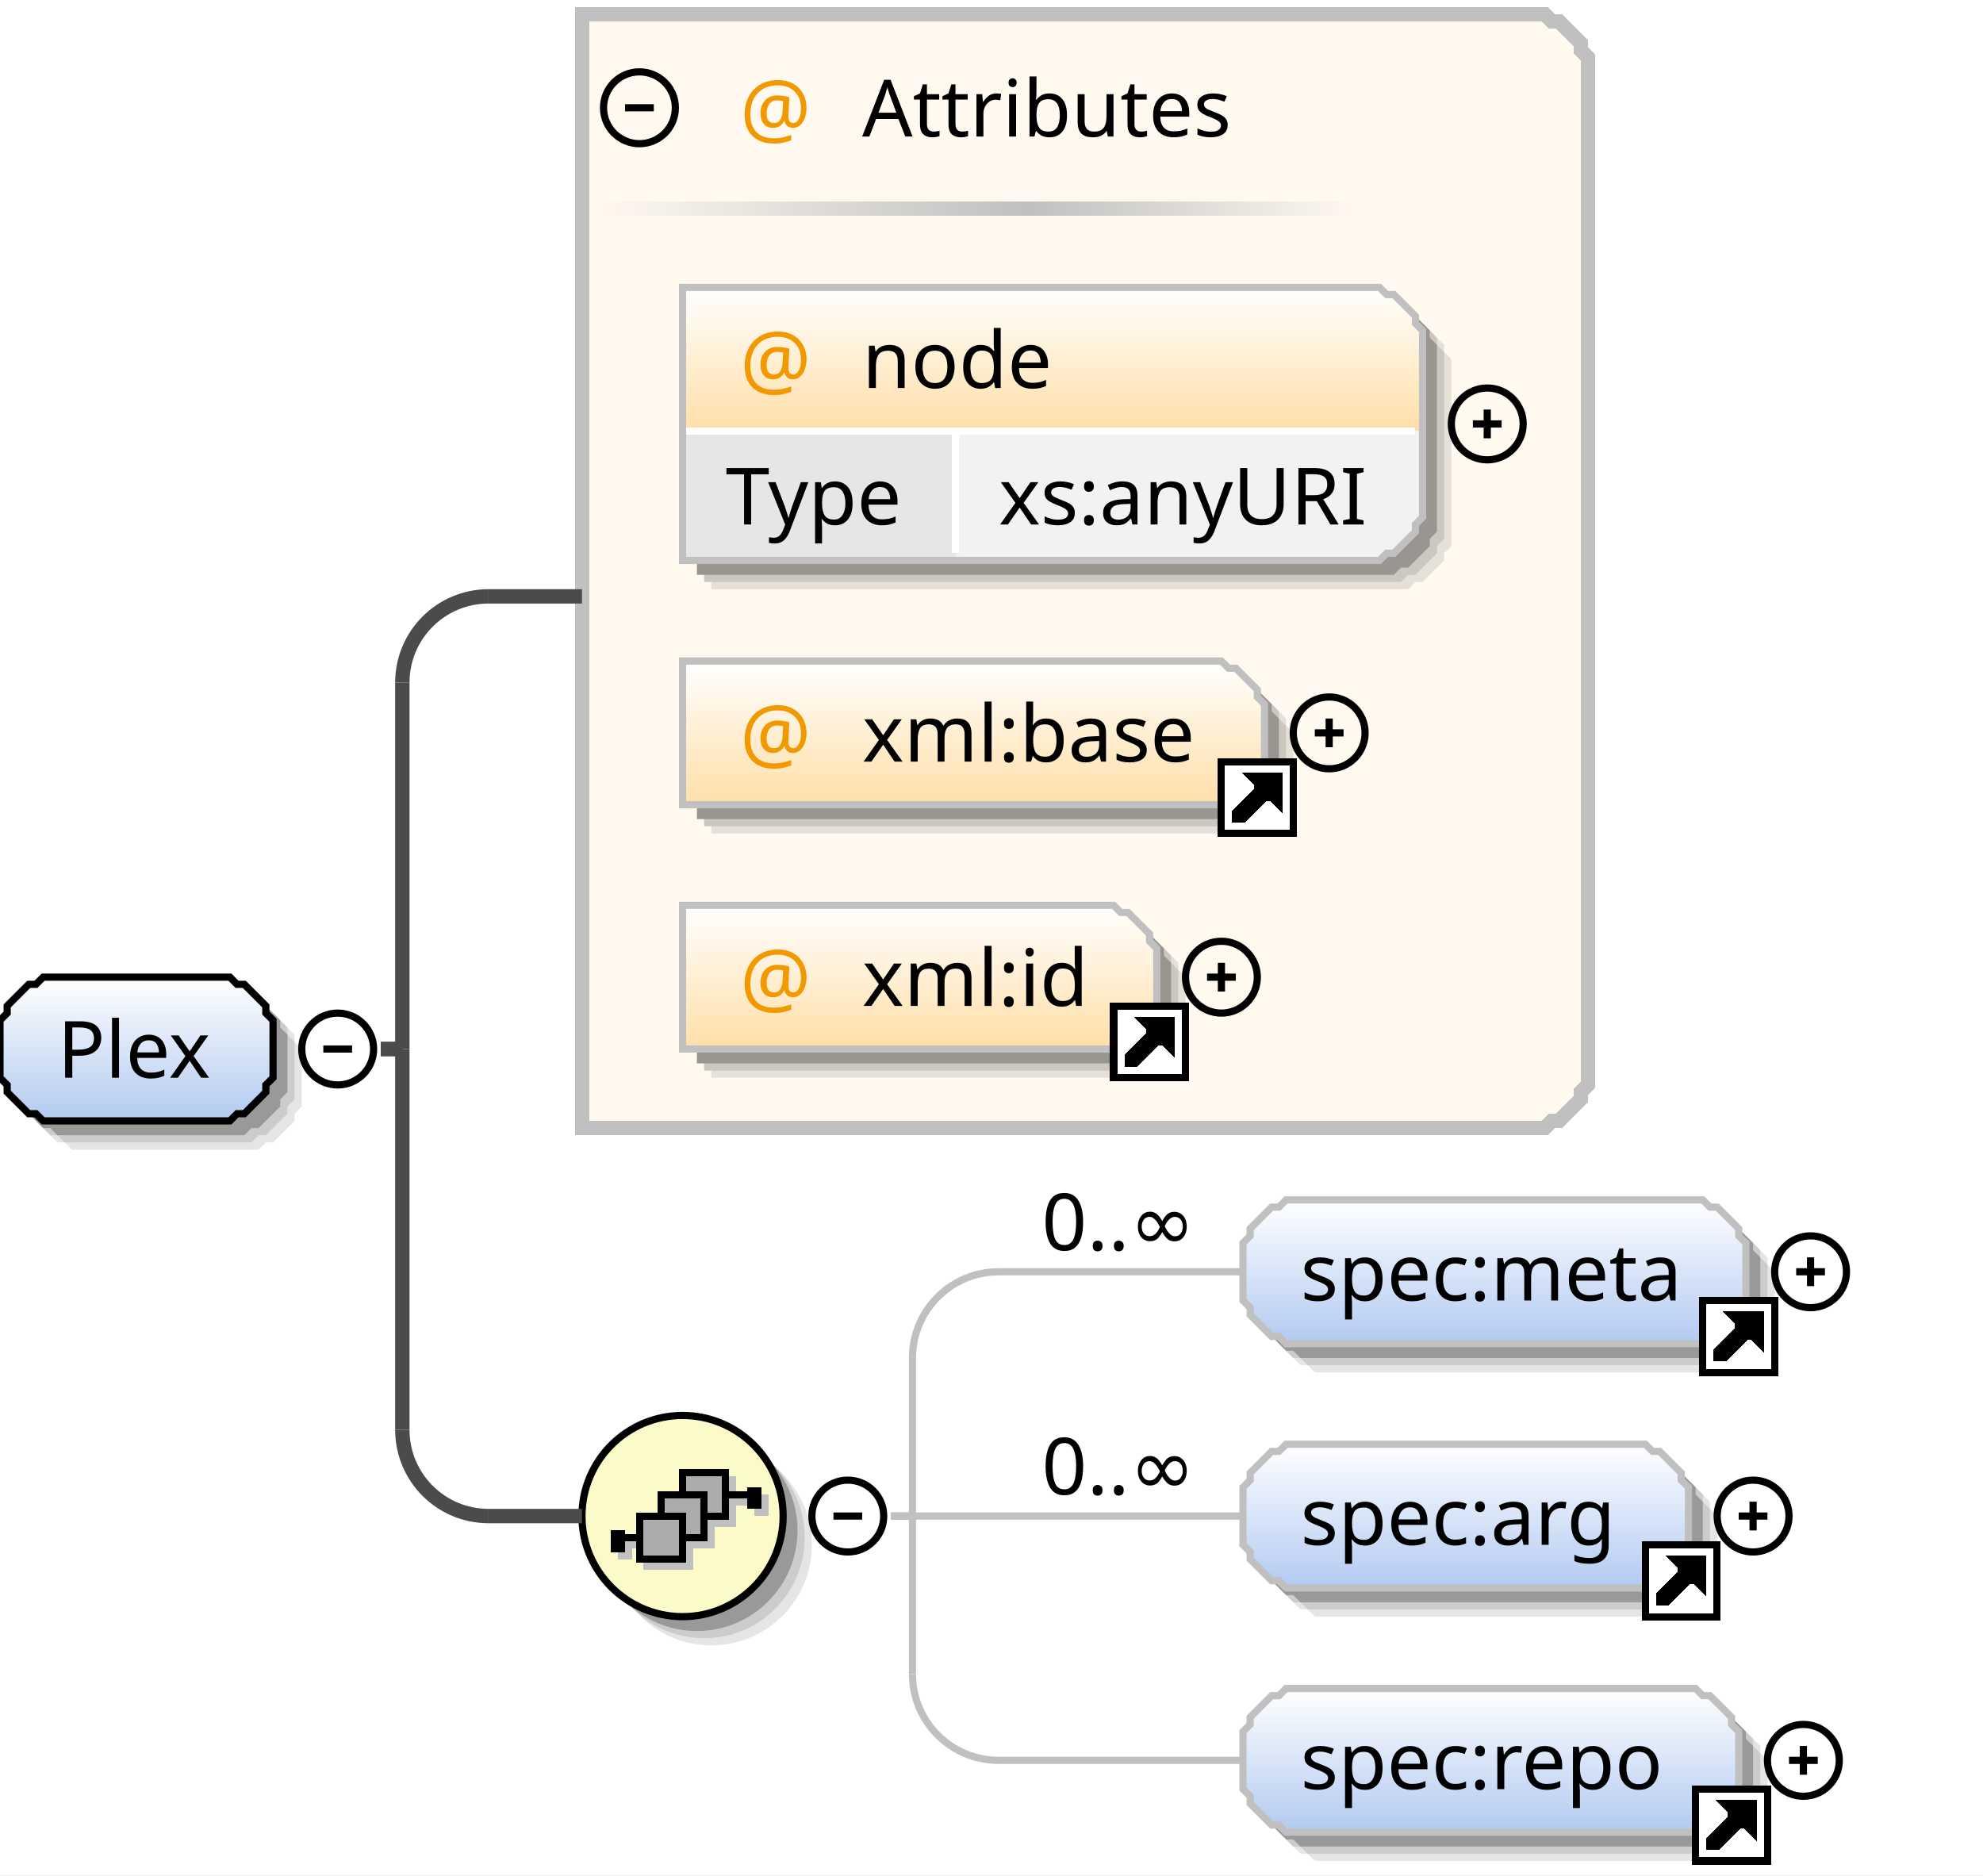
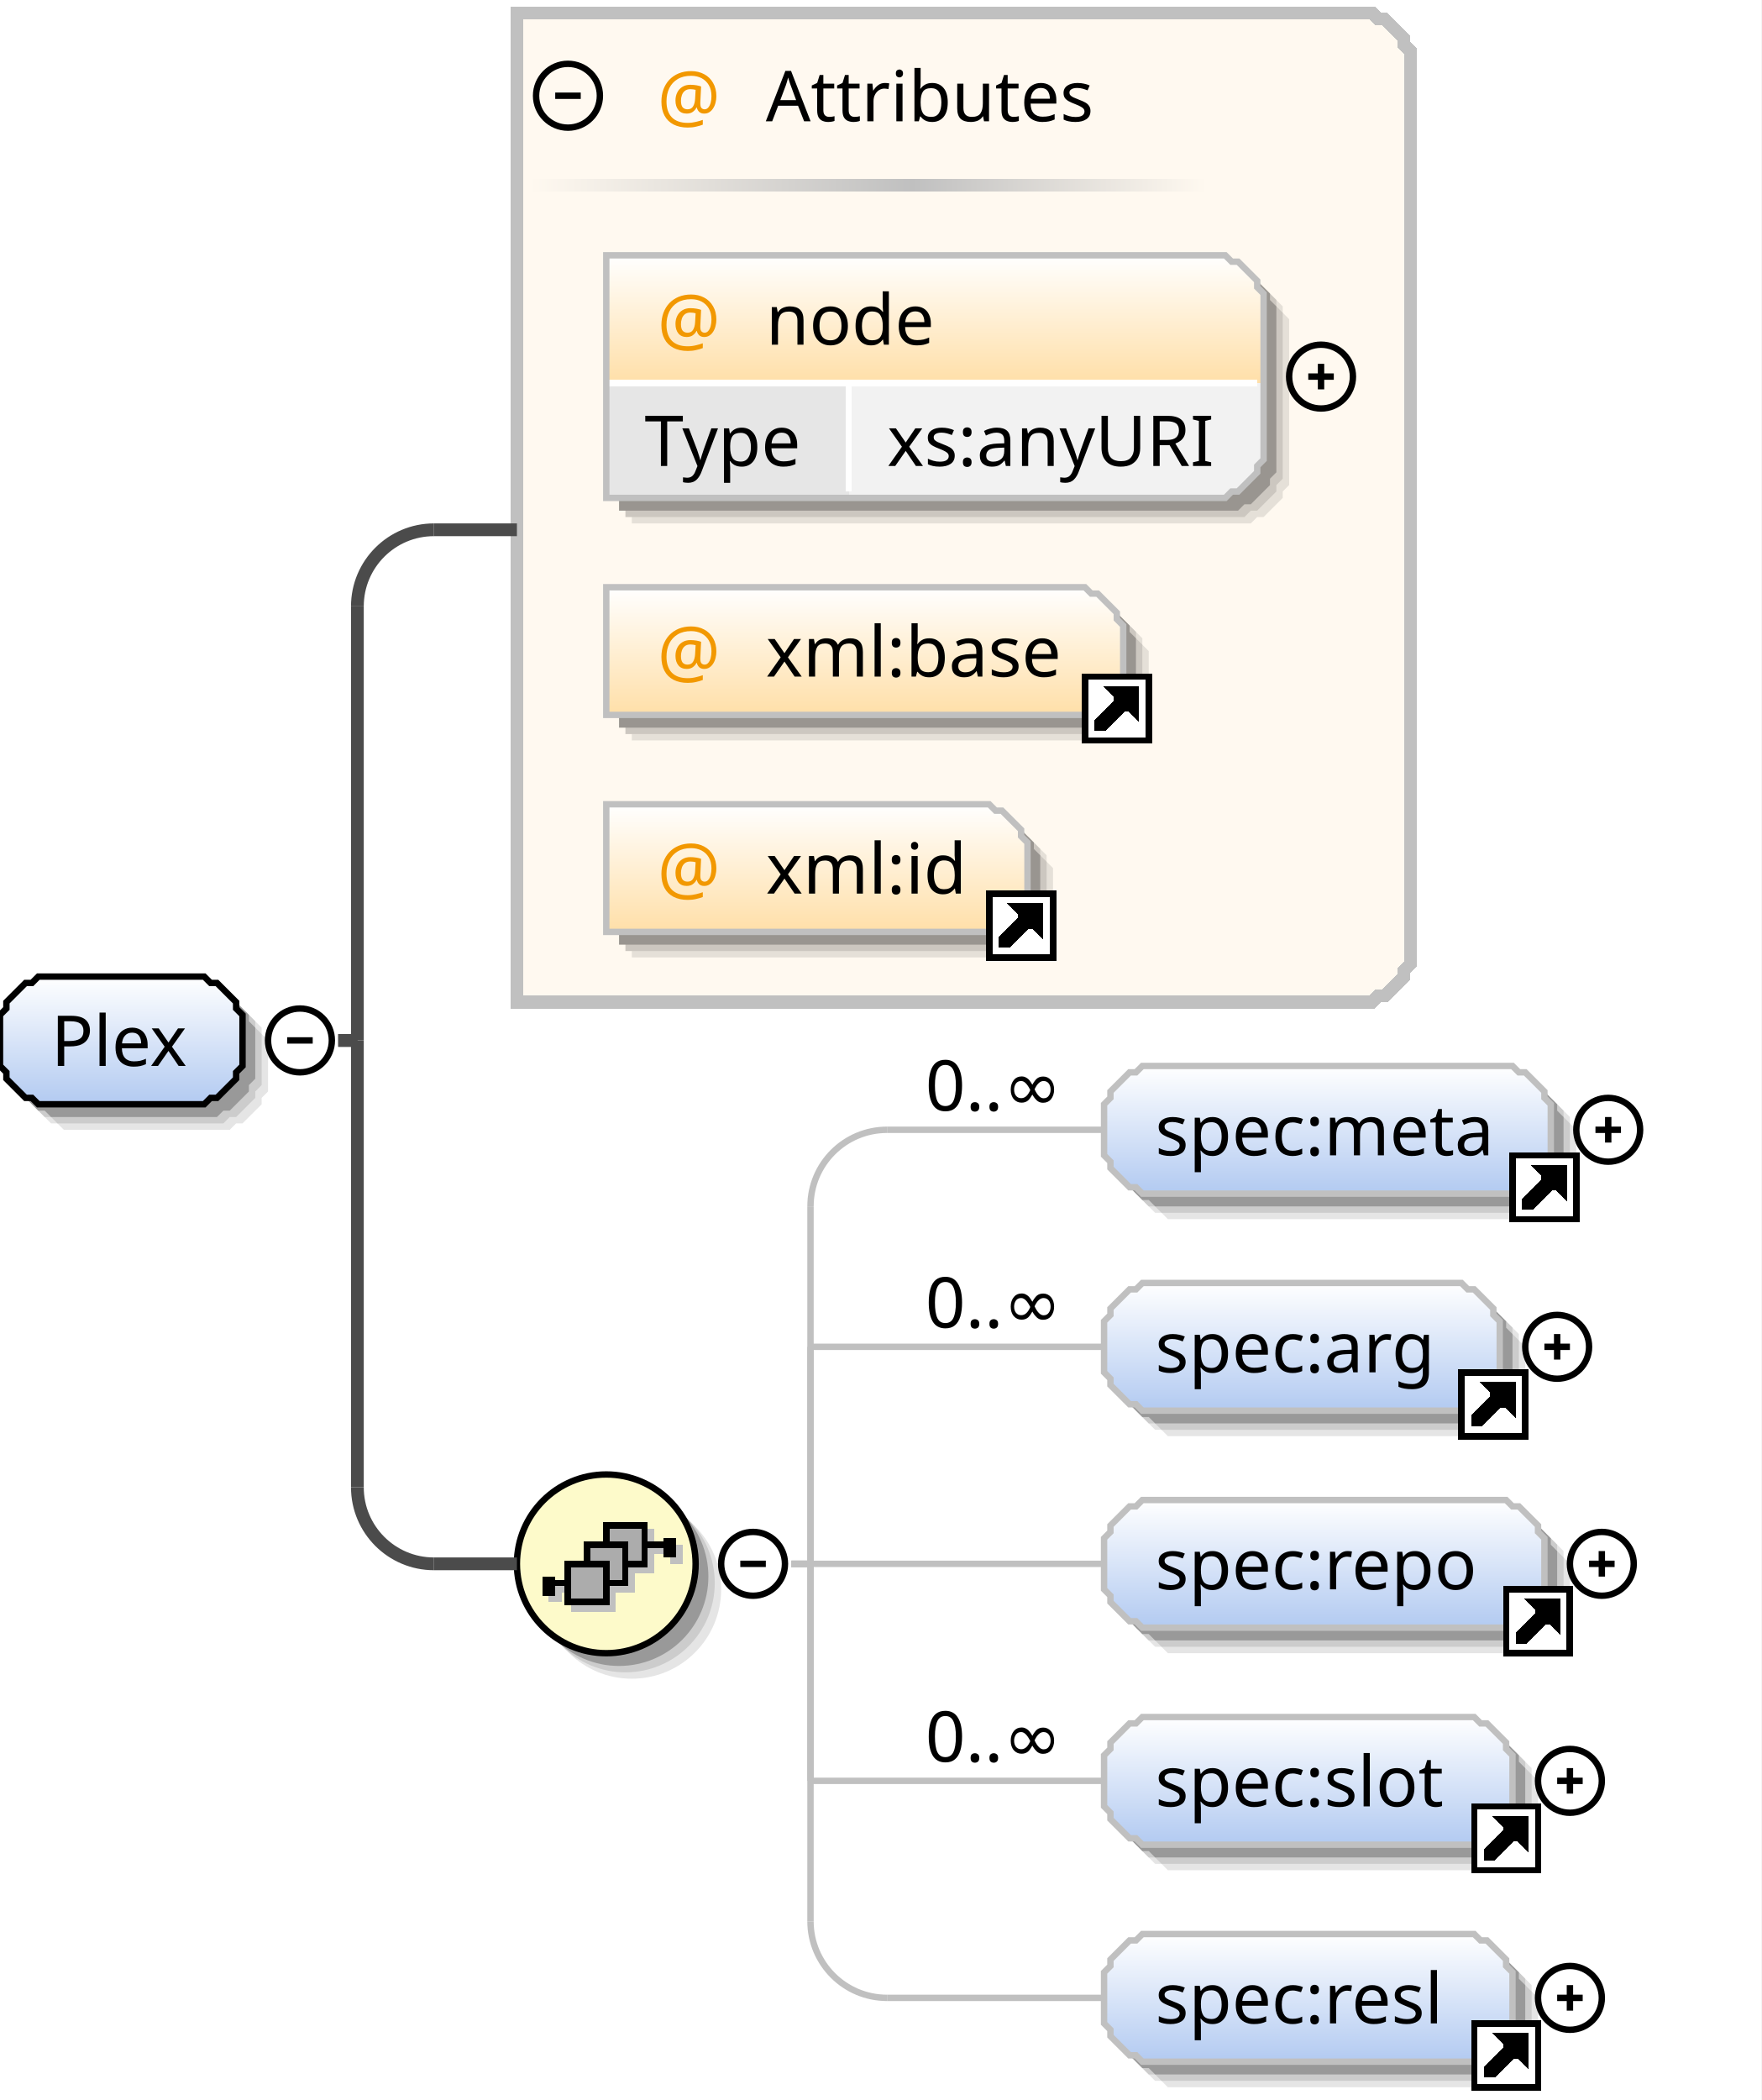
- <svg xmlns="http://www.w3.org/2000/svg" color-interpolation="auto" color-rendering="auto" fill="black" fill-opacity="1" font-family="'Dialog'" font-size="12" font-style="normal" font-weight="normal" height="261" image-rendering="auto" shape-rendering="auto" stroke="black" stroke-dasharray="none" stroke-dashoffset="0" stroke-linecap="square" stroke-linejoin="miter" stroke-miterlimit="10" stroke-opacity="1" stroke-width="1" text-rendering="auto" width="276">
+ <svg xmlns="http://www.w3.org/2000/svg" color-interpolation="auto" color-rendering="auto" fill="black" fill-opacity="1" font-family="'Dialog'" font-size="12" font-style="normal" font-weight="normal" height="329" image-rendering="auto" shape-rendering="auto" stroke="black" stroke-dasharray="none" stroke-dashoffset="0" stroke-linecap="square" stroke-linejoin="miter" stroke-miterlimit="10" stroke-opacity="1" stroke-width="1" text-rendering="auto" width="276">
  <defs id="genericDefs" />
  <g>
    <defs id="defs1">
-       <linearGradient gradientUnits="userSpaceOnUse" id="linearGradient1" spreadMethod="pad" x1="0" x2="0" y1="136" y2="156">
+       <linearGradient gradientUnits="userSpaceOnUse" id="linearGradient1" spreadMethod="pad" x1="0" x2="0" y1="153" y2="173">
        <stop offset="0%" stop-color="white" stop-opacity="1" />
        <stop offset="100%" stop-color="rgb(178,202,241)" stop-opacity="1" />
      </linearGradient>
      <linearGradient gradientUnits="userSpaceOnUse" id="linearGradient2" spreadMethod="pad" x1="143" x2="189" y1="28" y2="28">
        <stop offset="0%" stop-color="silver" stop-opacity="1" />
        <stop offset="100%" stop-color="rgb(255,249,240)" stop-opacity="1" />
      </linearGradient>
      <linearGradient gradientUnits="userSpaceOnUse" id="linearGradient3" spreadMethod="pad" x1="83" x2="143" y1="28" y2="28">
        <stop offset="0%" stop-color="rgb(255,249,240)" stop-opacity="1" />
        <stop offset="100%" stop-color="silver" stop-opacity="1" />
      </linearGradient>
      <linearGradient gradientUnits="userSpaceOnUse" id="linearGradient4" spreadMethod="pad" x1="95" x2="95" y1="40" y2="60">
        <stop offset="0%" stop-color="white" stop-opacity="1" />
        <stop offset="100%" stop-color="rgb(255,223,168)" stop-opacity="1" />
      </linearGradient>
      <linearGradient gradientUnits="userSpaceOnUse" id="linearGradient5" spreadMethod="pad" x1="95" x2="95" y1="92" y2="112">
        <stop offset="0%" stop-color="white" stop-opacity="1" />
        <stop offset="100%" stop-color="rgb(255,223,168)" stop-opacity="1" />
      </linearGradient>
      <linearGradient gradientUnits="userSpaceOnUse" id="linearGradient6" spreadMethod="pad" x1="95" x2="95" y1="126" y2="146">
        <stop offset="0%" stop-color="white" stop-opacity="1" />
        <stop offset="100%" stop-color="rgb(255,223,168)" stop-opacity="1" />
      </linearGradient>
-       <linearGradient gradientUnits="userSpaceOnUse" id="linearGradient7" spreadMethod="pad" x1="81" x2="81" y1="197" y2="225">
+       <linearGradient gradientUnits="userSpaceOnUse" id="linearGradient7" spreadMethod="pad" x1="81" x2="81" y1="231" y2="259">
        <stop offset="0%" stop-color="rgb(253,250,202)" stop-opacity="1" />
        <stop offset="100%" stop-color="rgb(253,250,202)" stop-opacity="1" />
      </linearGradient>
      <linearGradient gradientUnits="userSpaceOnUse" id="linearGradient8" spreadMethod="pad" x1="173" x2="173" y1="167" y2="187">
        <stop offset="0%" stop-color="white" stop-opacity="1" />
        <stop offset="100%" stop-color="rgb(178,202,241)" stop-opacity="1" />
      </linearGradient>
      <linearGradient gradientUnits="userSpaceOnUse" id="linearGradient9" spreadMethod="pad" x1="173" x2="173" y1="201" y2="221">
        <stop offset="0%" stop-color="white" stop-opacity="1" />
        <stop offset="100%" stop-color="rgb(178,202,241)" stop-opacity="1" />
      </linearGradient>
      <linearGradient gradientUnits="userSpaceOnUse" id="linearGradient10" spreadMethod="pad" x1="173" x2="173" y1="235" y2="255">
        <stop offset="0%" stop-color="white" stop-opacity="1" />
        <stop offset="100%" stop-color="rgb(178,202,241)" stop-opacity="1" />
      </linearGradient>
+       <linearGradient gradientUnits="userSpaceOnUse" id="linearGradient11" spreadMethod="pad" x1="173" x2="173" y1="269" y2="289">
+         <stop offset="0%" stop-color="white" stop-opacity="1" />
+         <stop offset="100%" stop-color="rgb(178,202,241)" stop-opacity="1" />
+       </linearGradient>
+       <linearGradient gradientUnits="userSpaceOnUse" id="linearGradient12" spreadMethod="pad" x1="173" x2="173" y1="303" y2="323">
+         <stop offset="0%" stop-color="white" stop-opacity="1" />
+         <stop offset="100%" stop-color="rgb(178,202,241)" stop-opacity="1" />
+       </linearGradient>
      <clipPath clipPathUnits="userSpaceOnUse" id="clipPath1">
-         <path d="M0 0 L276 0 L276 261 L0 261 L0 0 Z" />
+         <path d="M0 0 L276 0 L276 329 L0 329 L0 0 Z" />
      </clipPath>
    </defs>
    <g fill="white" stroke="white" text-rendering="geometricPrecision">
-       <rect clip-path="url(#clipPath1)" height="261" stroke="none" width="276" x="0" y="0" />
+       <rect clip-path="url(#clipPath1)" height="329" stroke="none" width="276" x="0" y="0" />
    </g>
    <g fill="rgb(229,229,229)" font-family="sans-serif" font-size="11" stroke="rgb(229,229,229)" text-rendering="geometricPrecision">
-       <polygon clip-path="url(#clipPath1)" points=" 4 146 5 145 5 144 6 143 7 142 8 141 9 141 10 140 36 140 37 141 38 141 39 142 40 143 41 144 41 145 42 146 42 154 41 155 41 156 40 157 39 158 38 159 37 159 36 160 10 160 9 159 8 159 7 158 6 157 5 156 5 155 4 154" stroke="none" />
-       <polygon clip-path="url(#clipPath1)" fill="rgb(204,204,204)" points=" 3 145 4 144 4 143 5 142 6 141 7 140 8 140 9 139 35 139 36 140 37 140 38 141 39 142 40 143 40 144 41 145 41 153 40 154 40 155 39 156 38 157 37 158 36 158 35 159 9 159 8 158 7 158 6 157 5 156 4 155 4 154 3 153" stroke="none" />
-       <polygon clip-path="url(#clipPath1)" fill="rgb(153,153,153)" points=" 2 144 3 143 3 142 4 141 5 140 6 139 7 139 8 138 34 138 35 139 36 139 37 140 38 141 39 142 39 143 40 144 40 152 39 153 39 154 38 155 37 156 36 157 35 157 34 158 8 158 7 157 6 157 5 156 4 155 3 154 3 153 2 152" stroke="none" />
-       <polygon clip-path="url(#clipPath1)" fill="url(#linearGradient1)" points=" 0 142 1 141 1 140 2 139 3 138 4 137 5 137 6 136 32 136 33 137 34 137 35 138 36 139 37 140 37 141 38 142 38 150 37 151 37 152 36 153 35 154 34 155 33 155 32 156 6 156 5 155 4 155 3 154 2 153 1 152 1 151 0 150" shape-rendering="crispEdges" stroke="none" />
-       <polygon clip-path="url(#clipPath1)" fill="none" points=" 0 142 1 141 1 140 2 139 3 138 4 137 5 137 6 136 32 136 33 137 34 137 35 138 36 139 37 140 37 141 38 142 38 150 37 151 37 152 36 153 35 154 34 155 33 155 32 156 6 156 5 155 4 155 3 154 2 153 1 152 1 151 0 150" stroke="black" stroke-linecap="butt" />
+       <polygon clip-path="url(#clipPath1)" points=" 4 163 5 162 5 161 6 160 7 159 8 158 9 158 10 157 36 157 37 158 38 158 39 159 40 160 41 161 41 162 42 163 42 171 41 172 41 173 40 174 39 175 38 176 37 176 36 177 10 177 9 176 8 176 7 175 6 174 5 173 5 172 4 171" stroke="none" />
+       <polygon clip-path="url(#clipPath1)" fill="rgb(204,204,204)" points=" 3 162 4 161 4 160 5 159 6 158 7 157 8 157 9 156 35 156 36 157 37 157 38 158 39 159 40 160 40 161 41 162 41 170 40 171 40 172 39 173 38 174 37 175 36 175 35 176 9 176 8 175 7 175 6 174 5 173 4 172 4 171 3 170" stroke="none" />
+       <polygon clip-path="url(#clipPath1)" fill="rgb(153,153,153)" points=" 2 161 3 160 3 159 4 158 5 157 6 156 7 156 8 155 34 155 35 156 36 156 37 157 38 158 39 159 39 160 40 161 40 169 39 170 39 171 38 172 37 173 36 174 35 174 34 175 8 175 7 174 6 174 5 173 4 172 3 171 3 170 2 169" stroke="none" />
+       <polygon clip-path="url(#clipPath1)" fill="url(#linearGradient1)" points=" 0 159 1 158 1 157 2 156 3 155 4 154 5 154 6 153 32 153 33 154 34 154 35 155 36 156 37 157 37 158 38 159 38 167 37 168 37 169 36 170 35 171 34 172 33 172 32 173 6 173 5 172 4 172 3 171 2 170 1 169 1 168 0 167" shape-rendering="crispEdges" stroke="none" />
+       <polygon clip-path="url(#clipPath1)" fill="none" points=" 0 159 1 158 1 157 2 156 3 155 4 154 5 154 6 153 32 153 33 154 34 154 35 155 36 156 37 157 37 158 38 159 38 167 37 168 37 169 36 170 35 171 34 172 33 172 32 173 6 173 5 172 4 172 3 171 2 170 1 169 1 168 0 167" stroke="black" stroke-linecap="butt" />
    </g>
    <g font-family="sans-serif" font-size="11" shape-rendering="crispEdges" stroke-linecap="butt" text-rendering="geometricPrecision">
-       <text clip-path="url(#clipPath1)" stroke="none" x="8" xml:space="preserve" y="150">Plex</text>
-       <circle clip-path="url(#clipPath1)" cx="47" cy="146" fill="none" r="5" shape-rendering="auto" />
-       <line clip-path="url(#clipPath1)" fill="none" shape-rendering="auto" x1="45" x2="49" y1="146" y2="146" />
+       <text clip-path="url(#clipPath1)" stroke="none" x="8" xml:space="preserve" y="167">Plex</text>
+       <circle clip-path="url(#clipPath1)" cx="47" cy="163" fill="none" r="5" shape-rendering="auto" />
+       <line clip-path="url(#clipPath1)" fill="none" shape-rendering="auto" x1="45" x2="49" y1="163" y2="163" />
      <polygon clip-path="url(#clipPath1)" fill="rgb(255,249,240)" points=" 81 2 215 2 216 3 217 3 218 4 219 5 220 6 220 7 221 8 221 151 220 152 220 153 219 154 218 155 217 156 216 156 215 157 81 157" stroke="none" stroke-width="2" />
      <polygon clip-path="url(#clipPath1)" fill="none" points=" 81 2 215 2 216 3 217 3 218 4 219 5 220 6 220 7 221 8 221 151 220 152 220 153 219 154 218 155 217 156 216 156 215 157 81 157" stroke="silver" stroke-width="2" />
      <rect clip-path="url(#clipPath1)" fill="url(#linearGradient2)" height="2" stroke="none" stroke-width="2" width="46" x="143" y="28" />
      <rect clip-path="url(#clipPath1)" fill="url(#linearGradient3)" height="2" stroke="none" stroke-width="2" width="60" x="83" y="28" />
      <text clip-path="url(#clipPath1)" fill="rgb(242,152,0)" stroke="none" x="103" xml:space="preserve" y="19">@</text>
      <text clip-path="url(#clipPath1)" stroke="none" x="120" xml:space="preserve" y="19">Attributes</text>
      <circle clip-path="url(#clipPath1)" cx="89" cy="15" fill="none" r="5" shape-rendering="auto" />
      <line clip-path="url(#clipPath1)" fill="none" shape-rendering="auto" x1="87" x2="91" y1="15" y2="15" />
      <polygon clip-path="url(#clipPath1)" fill="rgb(229,224,216)" points=" 99 44 196 44 197 45 198 45 199 46 200 47 201 48 201 49 202 50 202 76 201 77 201 78 200 79 199 80 198 81 197 81 196 82 99 82" shape-rendering="auto" stroke="none" />
      <polygon clip-path="url(#clipPath1)" fill="rgb(204,199,192)" points=" 98 43 195 43 196 44 197 44 198 45 199 46 200 47 200 48 201 49 201 75 200 76 200 77 199 78 198 79 197 80 196 80 195 81 98 81" shape-rendering="auto" stroke="none" />
      <polygon clip-path="url(#clipPath1)" fill="rgb(153,149,144)" points=" 97 42 194 42 195 43 196 43 197 44 198 45 199 46 199 47 200 48 200 74 199 75 199 76 198 77 197 78 196 79 195 79 194 80 97 80" shape-rendering="auto" stroke="none" />
      <polygon clip-path="url(#clipPath1)" fill="url(#linearGradient4)" points=" 95 40 192 40 193 41 194 41 195 42 196 43 197 44 197 45 198 46 198 60 197 60 197 60 196 60 195 60 194 60 193 60 192 60 95 60" stroke="none" />
      <polygon clip-path="url(#clipPath1)" fill="rgb(230,230,230)" points=" 95 60 133 60 133 60 133 60 133 60 133 60 133 60 133 60 133 60 133 72 133 73 133 74 133 75 133 76 133 77 133 77 133 78 95 78" stroke="none" />
      <polygon clip-path="url(#clipPath1)" fill="rgb(242,242,242)" points=" 133 60 192 60 193 60 194 60 195 60 196 60 197 60 197 60 198 60 198 72 197 73 197 74 196 75 195 76 194 77 193 77 192 78 133 78" stroke="none" />
      <line clip-path="url(#clipPath1)" fill="none" stroke="white" x1="95" x2="197" y1="60" y2="60" />
      <text clip-path="url(#clipPath1)" stroke="none" x="101" xml:space="preserve" y="73">Type</text>
      <text clip-path="url(#clipPath1)" stroke="none" x="139" xml:space="preserve" y="73">xs:anyURI</text>
      <line clip-path="url(#clipPath1)" fill="none" stroke="white" x1="133" x2="133" y1="60" y2="77" />
      <polygon clip-path="url(#clipPath1)" fill="none" points=" 95 40 192 40 193 41 194 41 195 42 196 43 197 44 197 45 198 46 198 72 197 73 197 74 196 75 195 76 194 77 193 77 192 78 95 78" shape-rendering="auto" stroke="silver" />
      <text clip-path="url(#clipPath1)" fill="rgb(242,152,0)" stroke="none" x="103" xml:space="preserve" y="54">@</text>
      <text clip-path="url(#clipPath1)" stroke="none" x="120" xml:space="preserve" y="54">node</text>
      <circle clip-path="url(#clipPath1)" cx="207" cy="59" fill="none" r="5" shape-rendering="auto" />
      <line clip-path="url(#clipPath1)" fill="none" shape-rendering="auto" x1="205" x2="209" y1="59" y2="59" />
      <line clip-path="url(#clipPath1)" fill="none" shape-rendering="auto" x1="207" x2="207" y1="57" y2="61" />
      <polygon clip-path="url(#clipPath1)" fill="rgb(229,224,216)" points=" 99 96 174 96 175 97 176 97 177 98 178 99 179 100 179 101 180 102 180 110 179 111 179 112 178 113 177 114 176 115 175 115 174 116 99 116" shape-rendering="auto" stroke="none" />
      <polygon clip-path="url(#clipPath1)" fill="rgb(204,199,192)" points=" 98 95 173 95 174 96 175 96 176 97 177 98 178 99 178 100 179 101 179 109 178 110 178 111 177 112 176 113 175 114 174 114 173 115 98 115" shape-rendering="auto" stroke="none" />
      <polygon clip-path="url(#clipPath1)" fill="rgb(153,149,144)" points=" 97 94 172 94 173 95 174 95 175 96 176 97 177 98 177 99 178 100 178 108 177 109 177 110 176 111 175 112 174 113 173 113 172 114 97 114" shape-rendering="auto" stroke="none" />
      <polygon clip-path="url(#clipPath1)" fill="url(#linearGradient5)" points=" 95 92 170 92 171 93 172 93 173 94 174 95 175 96 175 97 176 98 176 106 175 107 175 108 174 109 173 110 172 111 171 111 170 112 95 112" stroke="none" />
      <polygon clip-path="url(#clipPath1)" fill="none" points=" 95 92 170 92 171 93 172 93 173 94 174 95 175 96 175 97 176 98 176 106 175 107 175 108 174 109 173 110 172 111 171 111 170 112 95 112" shape-rendering="auto" stroke="silver" />
      <text clip-path="url(#clipPath1)" fill="rgb(242,152,0)" stroke="none" x="103" xml:space="preserve" y="106">@</text>
      <text clip-path="url(#clipPath1)" stroke="none" x="120" xml:space="preserve" y="106">xml:base</text>
      <rect clip-path="url(#clipPath1)" fill="white" height="10" stroke="none" width="10" x="170" y="106" />
      <polygon clip-path="url(#clipPath1)" fill="none" points=" 172 114 172 113 175 110 175 109 174 108 178 108 178 112 177 111 176 111 173 114" />
      <polygon clip-path="url(#clipPath1)" points=" 172 114 172 113 175 110 175 109 174 108 178 108 178 112 177 111 176 111 173 114" stroke="none" />
      <rect clip-path="url(#clipPath1)" fill="none" height="10" width="10" x="170" y="106" />
-       <circle clip-path="url(#clipPath1)" cx="185" cy="102" fill="none" r="5" shape-rendering="auto" />
-       <line clip-path="url(#clipPath1)" fill="none" shape-rendering="auto" x1="183" x2="187" y1="102" y2="102" />
-       <line clip-path="url(#clipPath1)" fill="none" shape-rendering="auto" x1="185" x2="185" y1="100" y2="104" />
      <polygon clip-path="url(#clipPath1)" fill="rgb(229,224,216)" points=" 99 130 159 130 160 131 161 131 162 132 163 133 164 134 164 135 165 136 165 144 164 145 164 146 163 147 162 148 161 149 160 149 159 150 99 150" shape-rendering="auto" stroke="none" />
      <polygon clip-path="url(#clipPath1)" fill="rgb(204,199,192)" points=" 98 129 158 129 159 130 160 130 161 131 162 132 163 133 163 134 164 135 164 143 163 144 163 145 162 146 161 147 160 148 159 148 158 149 98 149" shape-rendering="auto" stroke="none" />
      <polygon clip-path="url(#clipPath1)" fill="rgb(153,149,144)" points=" 97 128 157 128 158 129 159 129 160 130 161 131 162 132 162 133 163 134 163 142 162 143 162 144 161 145 160 146 159 147 158 147 157 148 97 148" shape-rendering="auto" stroke="none" />
      <polygon clip-path="url(#clipPath1)" fill="url(#linearGradient6)" points=" 95 126 155 126 156 127 157 127 158 128 159 129 160 130 160 131 161 132 161 140 160 141 160 142 159 143 158 144 157 145 156 145 155 146 95 146" stroke="none" />
      <polygon clip-path="url(#clipPath1)" fill="none" points=" 95 126 155 126 156 127 157 127 158 128 159 129 160 130 160 131 161 132 161 140 160 141 160 142 159 143 158 144 157 145 156 145 155 146 95 146" shape-rendering="auto" stroke="silver" />
      <text clip-path="url(#clipPath1)" fill="rgb(242,152,0)" stroke="none" x="103" xml:space="preserve" y="140">@</text>
      <text clip-path="url(#clipPath1)" stroke="none" x="120" xml:space="preserve" y="140">xml:id</text>
      <rect clip-path="url(#clipPath1)" fill="white" height="10" stroke="none" width="10" x="155" y="140" />
      <polygon clip-path="url(#clipPath1)" fill="none" points=" 157 148 157 147 160 144 160 143 159 142 163 142 163 146 162 145 161 145 158 148" />
      <polygon clip-path="url(#clipPath1)" points=" 157 148 157 147 160 144 160 143 159 142 163 142 163 146 162 145 161 145 158 148" stroke="none" />
      <rect clip-path="url(#clipPath1)" fill="none" height="10" width="10" x="155" y="140" />
-       <circle clip-path="url(#clipPath1)" cx="170" cy="136" fill="none" r="5" shape-rendering="auto" />
-       <line clip-path="url(#clipPath1)" fill="none" shape-rendering="auto" x1="168" x2="172" y1="136" y2="136" />
-       <line clip-path="url(#clipPath1)" fill="none" shape-rendering="auto" x1="170" x2="170" y1="134" y2="138" />
-       <circle clip-path="url(#clipPath1)" cx="99" cy="215" fill="rgb(229,229,229)" r="14" shape-rendering="auto" stroke="none" />
-       <circle clip-path="url(#clipPath1)" cx="98" cy="214" fill="rgb(204,204,204)" r="14" shape-rendering="auto" stroke="none" />
-       <circle clip-path="url(#clipPath1)" cx="97" cy="213" fill="rgb(153,153,153)" r="14" shape-rendering="auto" stroke="none" />
-       <circle clip-path="url(#clipPath1)" cx="95" cy="211" fill="url(#linearGradient7)" r="14" stroke="none" />
-       <circle clip-path="url(#clipPath1)" cx="95" cy="211" fill="none" r="14" shape-rendering="auto" />
-       <line clip-path="url(#clipPath1)" fill="none" stroke="silver" x1="102" x2="106" y1="209" y2="209" />
-       <rect clip-path="url(#clipPath1)" fill="silver" height="3" stroke="none" width="2" x="105" y="208" />
-       <rect clip-path="url(#clipPath1)" fill="silver" height="6" stroke="none" width="6" x="96" y="206" />
-       <rect clip-path="url(#clipPath1)" fill="none" height="6" stroke="silver" width="6" x="96" y="206" />
-       <rect clip-path="url(#clipPath1)" fill="silver" height="6" stroke="none" width="6" x="93" y="209" />
-       <rect clip-path="url(#clipPath1)" fill="none" height="6" stroke="silver" width="6" x="93" y="209" />
-       <rect clip-path="url(#clipPath1)" fill="silver" height="6" stroke="none" width="6" x="90" y="212" />
-       <rect clip-path="url(#clipPath1)" fill="none" height="6" stroke="silver" width="6" x="90" y="212" />
-       <line clip-path="url(#clipPath1)" fill="none" stroke="silver" x1="90" x2="86" y1="215" y2="215" />
-       <rect clip-path="url(#clipPath1)" fill="silver" height="3" stroke="none" width="2" x="86" y="214" />
-       <line clip-path="url(#clipPath1)" fill="none" x1="101" x2="105" y1="208" y2="208" />
-       <rect clip-path="url(#clipPath1)" height="3" stroke="none" width="2" x="104" y="207" />
-       <rect clip-path="url(#clipPath1)" fill="rgb(172,172,172)" height="6" stroke="none" width="6" x="95" y="205" />
-       <rect clip-path="url(#clipPath1)" fill="none" height="6" width="6" x="95" y="205" />
-       <rect clip-path="url(#clipPath1)" fill="rgb(172,172,172)" height="6" stroke="none" width="6" x="92" y="208" />
-       <rect clip-path="url(#clipPath1)" fill="none" height="6" width="6" x="92" y="208" />
-       <rect clip-path="url(#clipPath1)" fill="rgb(172,172,172)" height="6" stroke="none" width="6" x="89" y="211" />
-       <rect clip-path="url(#clipPath1)" fill="none" height="6" width="6" x="89" y="211" />
-       <line clip-path="url(#clipPath1)" fill="none" x1="89" x2="85" y1="214" y2="214" />
-       <rect clip-path="url(#clipPath1)" height="3" stroke="none" width="2" x="85" y="213" />
-       <circle clip-path="url(#clipPath1)" cx="118" cy="211" fill="none" r="5" shape-rendering="auto" />
-       <line clip-path="url(#clipPath1)" fill="none" shape-rendering="auto" x1="116" x2="120" y1="211" y2="211" />
+       <circle clip-path="url(#clipPath1)" cx="99" cy="249" fill="rgb(229,229,229)" r="14" shape-rendering="auto" stroke="none" />
+       <circle clip-path="url(#clipPath1)" cx="98" cy="248" fill="rgb(204,204,204)" r="14" shape-rendering="auto" stroke="none" />
+       <circle clip-path="url(#clipPath1)" cx="97" cy="247" fill="rgb(153,153,153)" r="14" shape-rendering="auto" stroke="none" />
+       <circle clip-path="url(#clipPath1)" cx="95" cy="245" fill="url(#linearGradient7)" r="14" stroke="none" />
+       <circle clip-path="url(#clipPath1)" cx="95" cy="245" fill="none" r="14" shape-rendering="auto" />
+       <line clip-path="url(#clipPath1)" fill="none" stroke="silver" x1="102" x2="106" y1="243" y2="243" />
+       <rect clip-path="url(#clipPath1)" fill="silver" height="3" stroke="none" width="2" x="105" y="242" />
+       <rect clip-path="url(#clipPath1)" fill="silver" height="6" stroke="none" width="6" x="96" y="240" />
+       <rect clip-path="url(#clipPath1)" fill="none" height="6" stroke="silver" width="6" x="96" y="240" />
+       <rect clip-path="url(#clipPath1)" fill="silver" height="6" stroke="none" width="6" x="93" y="243" />
+       <rect clip-path="url(#clipPath1)" fill="none" height="6" stroke="silver" width="6" x="93" y="243" />
+       <rect clip-path="url(#clipPath1)" fill="silver" height="6" stroke="none" width="6" x="90" y="246" />
+       <rect clip-path="url(#clipPath1)" fill="none" height="6" stroke="silver" width="6" x="90" y="246" />
+       <line clip-path="url(#clipPath1)" fill="none" stroke="silver" x1="90" x2="86" y1="249" y2="249" />
+       <rect clip-path="url(#clipPath1)" fill="silver" height="3" stroke="none" width="2" x="86" y="248" />
+       <line clip-path="url(#clipPath1)" fill="none" x1="101" x2="105" y1="242" y2="242" />
+       <rect clip-path="url(#clipPath1)" height="3" stroke="none" width="2" x="104" y="241" />
+       <rect clip-path="url(#clipPath1)" fill="rgb(172,172,172)" height="6" stroke="none" width="6" x="95" y="239" />
+       <rect clip-path="url(#clipPath1)" fill="none" height="6" width="6" x="95" y="239" />
+       <rect clip-path="url(#clipPath1)" fill="rgb(172,172,172)" height="6" stroke="none" width="6" x="92" y="242" />
+       <rect clip-path="url(#clipPath1)" fill="none" height="6" width="6" x="92" y="242" />
+       <rect clip-path="url(#clipPath1)" fill="rgb(172,172,172)" height="6" stroke="none" width="6" x="89" y="245" />
+       <rect clip-path="url(#clipPath1)" fill="none" height="6" width="6" x="89" y="245" />
+       <line clip-path="url(#clipPath1)" fill="none" x1="89" x2="85" y1="248" y2="248" />
+       <rect clip-path="url(#clipPath1)" height="3" stroke="none" width="2" x="85" y="247" />
+       <circle clip-path="url(#clipPath1)" cx="118" cy="245" fill="none" r="5" shape-rendering="auto" />
+       <line clip-path="url(#clipPath1)" fill="none" shape-rendering="auto" x1="116" x2="120" y1="245" y2="245" />
      <polygon clip-path="url(#clipPath1)" fill="rgb(229,229,229)" points=" 177 177 178 176 178 175 179 174 180 173 181 172 182 172 183 171 241 171 242 172 243 172 244 173 245 174 246 175 246 176 247 177 247 185 246 186 246 187 245 188 244 189 243 190 242 190 241 191 183 191 182 190 181 190 180 189 179 188 178 187 178 186 177 185" shape-rendering="auto" stroke="none" />
      <polygon clip-path="url(#clipPath1)" fill="rgb(204,204,204)" points=" 176 176 177 175 177 174 178 173 179 172 180 171 181 171 182 170 240 170 241 171 242 171 243 172 244 173 245 174 245 175 246 176 246 184 245 185 245 186 244 187 243 188 242 189 241 189 240 190 182 190 181 189 180 189 179 188 178 187 177 186 177 185 176 184" shape-rendering="auto" stroke="none" />
      <polygon clip-path="url(#clipPath1)" fill="rgb(153,153,153)" points=" 175 175 176 174 176 173 177 172 178 171 179 170 180 170 181 169 239 169 240 170 241 170 242 171 243 172 244 173 244 174 245 175 245 183 244 184 244 185 243 186 242 187 241 188 240 188 239 189 181 189 180 188 179 188 178 187 177 186 176 185 176 184 175 183" shape-rendering="auto" stroke="none" />
      <polygon clip-path="url(#clipPath1)" fill="url(#linearGradient8)" points=" 173 173 174 172 174 171 175 170 176 169 177 168 178 168 179 167 237 167 238 168 239 168 240 169 241 170 242 171 242 172 243 173 243 181 242 182 242 183 241 184 240 185 239 186 238 186 237 187 179 187 178 186 177 186 176 185 175 184 174 183 174 182 173 181" stroke="none" />
      <polygon clip-path="url(#clipPath1)" fill="none" points=" 173 173 174 172 174 171 175 170 176 169 177 168 178 168 179 167 237 167 238 168 239 168 240 169 241 170 242 171 242 172 243 173 243 181 242 182 242 183 241 184 240 185 239 186 238 186 237 187 179 187 178 186 177 186 176 185 175 184 174 183 174 182 173 181" shape-rendering="auto" stroke="silver" />
      <text clip-path="url(#clipPath1)" stroke="none" x="181" xml:space="preserve" y="181">spec:meta</text>
      <rect clip-path="url(#clipPath1)" fill="white" height="10" stroke="none" width="10" x="237" y="181" />
      <polygon clip-path="url(#clipPath1)" fill="none" points=" 239 189 239 188 242 185 242 184 241 183 245 183 245 187 244 186 243 186 240 189" />
      <polygon clip-path="url(#clipPath1)" points=" 239 189 239 188 242 185 242 184 241 183 245 183 245 187 244 186 243 186 240 189" stroke="none" />
      <rect clip-path="url(#clipPath1)" fill="none" height="10" width="10" x="237" y="181" />
      <circle clip-path="url(#clipPath1)" cx="252" cy="177" fill="none" r="5" shape-rendering="auto" />
      <line clip-path="url(#clipPath1)" fill="none" shape-rendering="auto" x1="250" x2="254" y1="177" y2="177" />
      <line clip-path="url(#clipPath1)" fill="none" shape-rendering="auto" x1="252" x2="252" y1="175" y2="179" />
-       <line clip-path="url(#clipPath1)" fill="none" shape-rendering="auto" stroke="silver" x1="124" x2="127" y1="211" y2="211" />
-       <line clip-path="url(#clipPath1)" fill="none" shape-rendering="auto" stroke="silver" x1="127" x2="127" y1="189" y2="211" />
+       <line clip-path="url(#clipPath1)" fill="none" shape-rendering="auto" stroke="silver" x1="124" x2="127" y1="245" y2="245" />
+       <line clip-path="url(#clipPath1)" fill="none" shape-rendering="auto" stroke="silver" x1="127" x2="127" y1="189" y2="245" />
      <line clip-path="url(#clipPath1)" fill="none" shape-rendering="auto" stroke="silver" x1="139" x2="173" y1="177" y2="177" />
      <path clip-path="url(#clipPath1)" d="M127 189 A12 12 0 0 1 139 177" fill="none" shape-rendering="auto" stroke="silver" />
      <text clip-path="url(#clipPath1)" shape-rendering="auto" stroke="none" x="145" xml:space="preserve" y="174">0..∞</text>
      <polygon clip-path="url(#clipPath1)" fill="rgb(229,229,229)" points=" 177 211 178 210 178 209 179 208 180 207 181 206 182 206 183 205 233 205 234 206 235 206 236 207 237 208 238 209 238 210 239 211 239 219 238 220 238 221 237 222 236 223 235 224 234 224 233 225 183 225 182 224 181 224 180 223 179 222 178 221 178 220 177 219" shape-rendering="auto" stroke="none" />
      <polygon clip-path="url(#clipPath1)" fill="rgb(204,204,204)" points=" 176 210 177 209 177 208 178 207 179 206 180 205 181 205 182 204 232 204 233 205 234 205 235 206 236 207 237 208 237 209 238 210 238 218 237 219 237 220 236 221 235 222 234 223 233 223 232 224 182 224 181 223 180 223 179 222 178 221 177 220 177 219 176 218" shape-rendering="auto" stroke="none" />
      <polygon clip-path="url(#clipPath1)" fill="rgb(153,153,153)" points=" 175 209 176 208 176 207 177 206 178 205 179 204 180 204 181 203 231 203 232 204 233 204 234 205 235 206 236 207 236 208 237 209 237 217 236 218 236 219 235 220 234 221 233 222 232 222 231 223 181 223 180 222 179 222 178 221 177 220 176 219 176 218 175 217" shape-rendering="auto" stroke="none" />
      <polygon clip-path="url(#clipPath1)" fill="url(#linearGradient9)" points=" 173 207 174 206 174 205 175 204 176 203 177 202 178 202 179 201 229 201 230 202 231 202 232 203 233 204 234 205 234 206 235 207 235 215 234 216 234 217 233 218 232 219 231 220 230 220 229 221 179 221 178 220 177 220 176 219 175 218 174 217 174 216 173 215" stroke="none" />
      <polygon clip-path="url(#clipPath1)" fill="none" points=" 173 207 174 206 174 205 175 204 176 203 177 202 178 202 179 201 229 201 230 202 231 202 232 203 233 204 234 205 234 206 235 207 235 215 234 216 234 217 233 218 232 219 231 220 230 220 229 221 179 221 178 220 177 220 176 219 175 218 174 217 174 216 173 215" shape-rendering="auto" stroke="silver" />
      <text clip-path="url(#clipPath1)" stroke="none" x="181" xml:space="preserve" y="215">spec:arg</text>
      <rect clip-path="url(#clipPath1)" fill="white" height="10" stroke="none" width="10" x="229" y="215" />
      <polygon clip-path="url(#clipPath1)" fill="none" points=" 231 223 231 222 234 219 234 218 233 217 237 217 237 221 236 220 235 220 232 223" />
      <polygon clip-path="url(#clipPath1)" points=" 231 223 231 222 234 219 234 218 233 217 237 217 237 221 236 220 235 220 232 223" stroke="none" />
      <rect clip-path="url(#clipPath1)" fill="none" height="10" width="10" x="229" y="215" />
      <circle clip-path="url(#clipPath1)" cx="244" cy="211" fill="none" r="5" shape-rendering="auto" />
      <line clip-path="url(#clipPath1)" fill="none" shape-rendering="auto" x1="242" x2="246" y1="211" y2="211" />
      <line clip-path="url(#clipPath1)" fill="none" shape-rendering="auto" x1="244" x2="244" y1="209" y2="213" />
-       <line clip-path="url(#clipPath1)" fill="none" shape-rendering="auto" stroke="silver" x1="124" x2="127" y1="211" y2="211" />
-       <line clip-path="url(#clipPath1)" fill="none" shape-rendering="auto" stroke="silver" x1="127" x2="127" y1="211" y2="211" />
+       <line clip-path="url(#clipPath1)" fill="none" shape-rendering="auto" stroke="silver" x1="124" x2="127" y1="245" y2="245" />
+       <line clip-path="url(#clipPath1)" fill="none" shape-rendering="auto" stroke="silver" x1="127" x2="127" y1="211" y2="245" />
      <line clip-path="url(#clipPath1)" fill="none" shape-rendering="auto" stroke="silver" x1="127" x2="173" y1="211" y2="211" />
      <text clip-path="url(#clipPath1)" shape-rendering="auto" stroke="none" x="145" xml:space="preserve" y="208">0..∞</text>
      <polygon clip-path="url(#clipPath1)" fill="rgb(229,229,229)" points=" 177 245 178 244 178 243 179 242 180 241 181 240 182 240 183 239 240 239 241 240 242 240 243 241 244 242 245 243 245 244 246 245 246 253 245 254 245 255 244 256 243 257 242 258 241 258 240 259 183 259 182 258 181 258 180 257 179 256 178 255 178 254 177 253" shape-rendering="auto" stroke="none" />
      <polygon clip-path="url(#clipPath1)" fill="rgb(204,204,204)" points=" 176 244 177 243 177 242 178 241 179 240 180 239 181 239 182 238 239 238 240 239 241 239 242 240 243 241 244 242 244 243 245 244 245 252 244 253 244 254 243 255 242 256 241 257 240 257 239 258 182 258 181 257 180 257 179 256 178 255 177 254 177 253 176 252" shape-rendering="auto" stroke="none" />
      <polygon clip-path="url(#clipPath1)" fill="rgb(153,153,153)" points=" 175 243 176 242 176 241 177 240 178 239 179 238 180 238 181 237 238 237 239 238 240 238 241 239 242 240 243 241 243 242 244 243 244 251 243 252 243 253 242 254 241 255 240 256 239 256 238 257 181 257 180 256 179 256 178 255 177 254 176 253 176 252 175 251" shape-rendering="auto" stroke="none" />
      <polygon clip-path="url(#clipPath1)" fill="url(#linearGradient10)" points=" 173 241 174 240 174 239 175 238 176 237 177 236 178 236 179 235 236 235 237 236 238 236 239 237 240 238 241 239 241 240 242 241 242 249 241 250 241 251 240 252 239 253 238 254 237 254 236 255 179 255 178 254 177 254 176 253 175 252 174 251 174 250 173 249" stroke="none" />
      <polygon clip-path="url(#clipPath1)" fill="none" points=" 173 241 174 240 174 239 175 238 176 237 177 236 178 236 179 235 236 235 237 236 238 236 239 237 240 238 241 239 241 240 242 241 242 249 241 250 241 251 240 252 239 253 238 254 237 254 236 255 179 255 178 254 177 254 176 253 175 252 174 251 174 250 173 249" shape-rendering="auto" stroke="silver" />
      <text clip-path="url(#clipPath1)" stroke="none" x="181" xml:space="preserve" y="249">spec:repo</text>
      <rect clip-path="url(#clipPath1)" fill="white" height="10" stroke="none" width="10" x="236" y="249" />
      <polygon clip-path="url(#clipPath1)" fill="none" points=" 238 257 238 256 241 253 241 252 240 251 244 251 244 255 243 254 242 254 239 257" />
      <polygon clip-path="url(#clipPath1)" points=" 238 257 238 256 241 253 241 252 240 251 244 251 244 255 243 254 242 254 239 257" stroke="none" />
      <rect clip-path="url(#clipPath1)" fill="none" height="10" width="10" x="236" y="249" />
      <circle clip-path="url(#clipPath1)" cx="251" cy="245" fill="none" r="5" shape-rendering="auto" />
      <line clip-path="url(#clipPath1)" fill="none" shape-rendering="auto" x1="249" x2="253" y1="245" y2="245" />
      <line clip-path="url(#clipPath1)" fill="none" shape-rendering="auto" x1="251" x2="251" y1="243" y2="247" />
-       <line clip-path="url(#clipPath1)" fill="none" shape-rendering="auto" stroke="silver" x1="124" x2="127" y1="211" y2="211" />
-       <line clip-path="url(#clipPath1)" fill="none" shape-rendering="auto" stroke="silver" x1="127" x2="127" y1="211" y2="233" />
-       <line clip-path="url(#clipPath1)" fill="none" shape-rendering="auto" stroke="silver" x1="139" x2="173" y1="245" y2="245" />
-       <path clip-path="url(#clipPath1)" d="M127 233 A12 12 0 0 0 139 245" fill="none" shape-rendering="auto" stroke="silver" />
+       <line clip-path="url(#clipPath1)" fill="none" shape-rendering="auto" stroke="silver" x1="124" x2="127" y1="245" y2="245" />
+       <line clip-path="url(#clipPath1)" fill="none" shape-rendering="auto" stroke="silver" x1="127" x2="127" y1="245" y2="245" />
+       <line clip-path="url(#clipPath1)" fill="none" shape-rendering="auto" stroke="silver" x1="127" x2="173" y1="245" y2="245" />
+       <polygon clip-path="url(#clipPath1)" fill="rgb(229,229,229)" points=" 177 279 178 278 178 277 179 276 180 275 181 274 182 274 183 273 235 273 236 274 237 274 238 275 239 276 240 277 240 278 241 279 241 287 240 288 240 289 239 290 238 291 237 292 236 292 235 293 183 293 182 292 181 292 180 291 179 290 178 289 178 288 177 287" shape-rendering="auto" stroke="none" />
+       <polygon clip-path="url(#clipPath1)" fill="rgb(204,204,204)" points=" 176 278 177 277 177 276 178 275 179 274 180 273 181 273 182 272 234 272 235 273 236 273 237 274 238 275 239 276 239 277 240 278 240 286 239 287 239 288 238 289 237 290 236 291 235 291 234 292 182 292 181 291 180 291 179 290 178 289 177 288 177 287 176 286" shape-rendering="auto" stroke="none" />
+       <polygon clip-path="url(#clipPath1)" fill="rgb(153,153,153)" points=" 175 277 176 276 176 275 177 274 178 273 179 272 180 272 181 271 233 271 234 272 235 272 236 273 237 274 238 275 238 276 239 277 239 285 238 286 238 287 237 288 236 289 235 290 234 290 233 291 181 291 180 290 179 290 178 289 177 288 176 287 176 286 175 285" shape-rendering="auto" stroke="none" />
+       <polygon clip-path="url(#clipPath1)" fill="url(#linearGradient11)" points=" 173 275 174 274 174 273 175 272 176 271 177 270 178 270 179 269 231 269 232 270 233 270 234 271 235 272 236 273 236 274 237 275 237 283 236 284 236 285 235 286 234 287 233 288 232 288 231 289 179 289 178 288 177 288 176 287 175 286 174 285 174 284 173 283" stroke="none" />
+       <polygon clip-path="url(#clipPath1)" fill="none" points=" 173 275 174 274 174 273 175 272 176 271 177 270 178 270 179 269 231 269 232 270 233 270 234 271 235 272 236 273 236 274 237 275 237 283 236 284 236 285 235 286 234 287 233 288 232 288 231 289 179 289 178 288 177 288 176 287 175 286 174 285 174 284 173 283" shape-rendering="auto" stroke="silver" />
+       <text clip-path="url(#clipPath1)" stroke="none" x="181" xml:space="preserve" y="283">spec:slot</text>
+       <rect clip-path="url(#clipPath1)" fill="white" height="10" stroke="none" width="10" x="231" y="283" />
+       <polygon clip-path="url(#clipPath1)" fill="none" points=" 233 291 233 290 236 287 236 286 235 285 239 285 239 289 238 288 237 288 234 291" />
+       <polygon clip-path="url(#clipPath1)" points=" 233 291 233 290 236 287 236 286 235 285 239 285 239 289 238 288 237 288 234 291" stroke="none" />
+       <rect clip-path="url(#clipPath1)" fill="none" height="10" width="10" x="231" y="283" />
+       <circle clip-path="url(#clipPath1)" cx="246" cy="279" fill="none" r="5" shape-rendering="auto" />
+       <line clip-path="url(#clipPath1)" fill="none" shape-rendering="auto" x1="244" x2="248" y1="279" y2="279" />
+       <line clip-path="url(#clipPath1)" fill="none" shape-rendering="auto" x1="246" x2="246" y1="277" y2="281" />
+       <line clip-path="url(#clipPath1)" fill="none" shape-rendering="auto" stroke="silver" x1="124" x2="127" y1="245" y2="245" />
+       <line clip-path="url(#clipPath1)" fill="none" shape-rendering="auto" stroke="silver" x1="127" x2="127" y1="245" y2="279" />
+       <line clip-path="url(#clipPath1)" fill="none" shape-rendering="auto" stroke="silver" x1="127" x2="173" y1="279" y2="279" />
+       <text clip-path="url(#clipPath1)" shape-rendering="auto" stroke="none" x="145" xml:space="preserve" y="276">0..∞</text>
+       <polygon clip-path="url(#clipPath1)" fill="rgb(229,229,229)" points=" 177 313 178 312 178 311 179 310 180 309 181 308 182 308 183 307 235 307 236 308 237 308 238 309 239 310 240 311 240 312 241 313 241 321 240 322 240 323 239 324 238 325 237 326 236 326 235 327 183 327 182 326 181 326 180 325 179 324 178 323 178 322 177 321" shape-rendering="auto" stroke="none" />
+       <polygon clip-path="url(#clipPath1)" fill="rgb(204,204,204)" points=" 176 312 177 311 177 310 178 309 179 308 180 307 181 307 182 306 234 306 235 307 236 307 237 308 238 309 239 310 239 311 240 312 240 320 239 321 239 322 238 323 237 324 236 325 235 325 234 326 182 326 181 325 180 325 179 324 178 323 177 322 177 321 176 320" shape-rendering="auto" stroke="none" />
+       <polygon clip-path="url(#clipPath1)" fill="rgb(153,153,153)" points=" 175 311 176 310 176 309 177 308 178 307 179 306 180 306 181 305 233 305 234 306 235 306 236 307 237 308 238 309 238 310 239 311 239 319 238 320 238 321 237 322 236 323 235 324 234 324 233 325 181 325 180 324 179 324 178 323 177 322 176 321 176 320 175 319" shape-rendering="auto" stroke="none" />
+       <polygon clip-path="url(#clipPath1)" fill="url(#linearGradient12)" points=" 173 309 174 308 174 307 175 306 176 305 177 304 178 304 179 303 231 303 232 304 233 304 234 305 235 306 236 307 236 308 237 309 237 317 236 318 236 319 235 320 234 321 233 322 232 322 231 323 179 323 178 322 177 322 176 321 175 320 174 319 174 318 173 317" stroke="none" />
+       <polygon clip-path="url(#clipPath1)" fill="none" points=" 173 309 174 308 174 307 175 306 176 305 177 304 178 304 179 303 231 303 232 304 233 304 234 305 235 306 236 307 236 308 237 309 237 317 236 318 236 319 235 320 234 321 233 322 232 322 231 323 179 323 178 322 177 322 176 321 175 320 174 319 174 318 173 317" shape-rendering="auto" stroke="silver" />
+       <text clip-path="url(#clipPath1)" stroke="none" x="181" xml:space="preserve" y="317">spec:resl</text>
+       <rect clip-path="url(#clipPath1)" fill="white" height="10" stroke="none" width="10" x="231" y="317" />
+       <polygon clip-path="url(#clipPath1)" fill="none" points=" 233 325 233 324 236 321 236 320 235 319 239 319 239 323 238 322 237 322 234 325" />
+       <polygon clip-path="url(#clipPath1)" points=" 233 325 233 324 236 321 236 320 235 319 239 319 239 323 238 322 237 322 234 325" stroke="none" />
+       <rect clip-path="url(#clipPath1)" fill="none" height="10" width="10" x="231" y="317" />
+       <circle clip-path="url(#clipPath1)" cx="246" cy="313" fill="none" r="5" shape-rendering="auto" />
+       <line clip-path="url(#clipPath1)" fill="none" shape-rendering="auto" x1="244" x2="248" y1="313" y2="313" />
+       <line clip-path="url(#clipPath1)" fill="none" shape-rendering="auto" x1="246" x2="246" y1="311" y2="315" />
+       <line clip-path="url(#clipPath1)" fill="none" shape-rendering="auto" stroke="silver" x1="124" x2="127" y1="245" y2="245" />
+       <line clip-path="url(#clipPath1)" fill="none" shape-rendering="auto" stroke="silver" x1="127" x2="127" y1="245" y2="301" />
+       <line clip-path="url(#clipPath1)" fill="none" shape-rendering="auto" stroke="silver" x1="139" x2="173" y1="313" y2="313" />
+       <path clip-path="url(#clipPath1)" d="M127 301 A12 12 0 0 0 139 313" fill="none" shape-rendering="auto" stroke="silver" />
    </g>
    <g fill="rgb(75,75,75)" font-family="sans-serif" font-size="11" stroke="rgb(75,75,75)" stroke-linecap="butt" stroke-width="2" text-rendering="geometricPrecision">
-       <line clip-path="url(#clipPath1)" fill="none" x1="53" x2="56" y1="146" y2="146" />
-       <line clip-path="url(#clipPath1)" fill="none" x1="56" x2="56" y1="95" y2="146" />
+       <line clip-path="url(#clipPath1)" fill="none" x1="53" x2="56" y1="163" y2="163" />
+       <line clip-path="url(#clipPath1)" fill="none" x1="56" x2="56" y1="95" y2="163" />
      <line clip-path="url(#clipPath1)" fill="none" x1="68" x2="81" y1="83" y2="83" />
      <path clip-path="url(#clipPath1)" d="M56 95 A12 12 0 0 1 68 83" fill="none" />
-       <line clip-path="url(#clipPath1)" fill="none" x1="53" x2="56" y1="146" y2="146" />
-       <line clip-path="url(#clipPath1)" fill="none" x1="56" x2="56" y1="146" y2="199" />
-       <line clip-path="url(#clipPath1)" fill="none" x1="68" x2="81" y1="211" y2="211" />
-       <path clip-path="url(#clipPath1)" d="M56 199 A12 12 0 0 0 68 211" fill="none" />
+       <line clip-path="url(#clipPath1)" fill="none" x1="53" x2="56" y1="163" y2="163" />
+       <line clip-path="url(#clipPath1)" fill="none" x1="56" x2="56" y1="163" y2="233" />
+       <line clip-path="url(#clipPath1)" fill="none" x1="68" x2="81" y1="245" y2="245" />
+       <path clip-path="url(#clipPath1)" d="M56 233 A12 12 0 0 0 68 245" fill="none" />
    </g>
  </g>
</svg>
